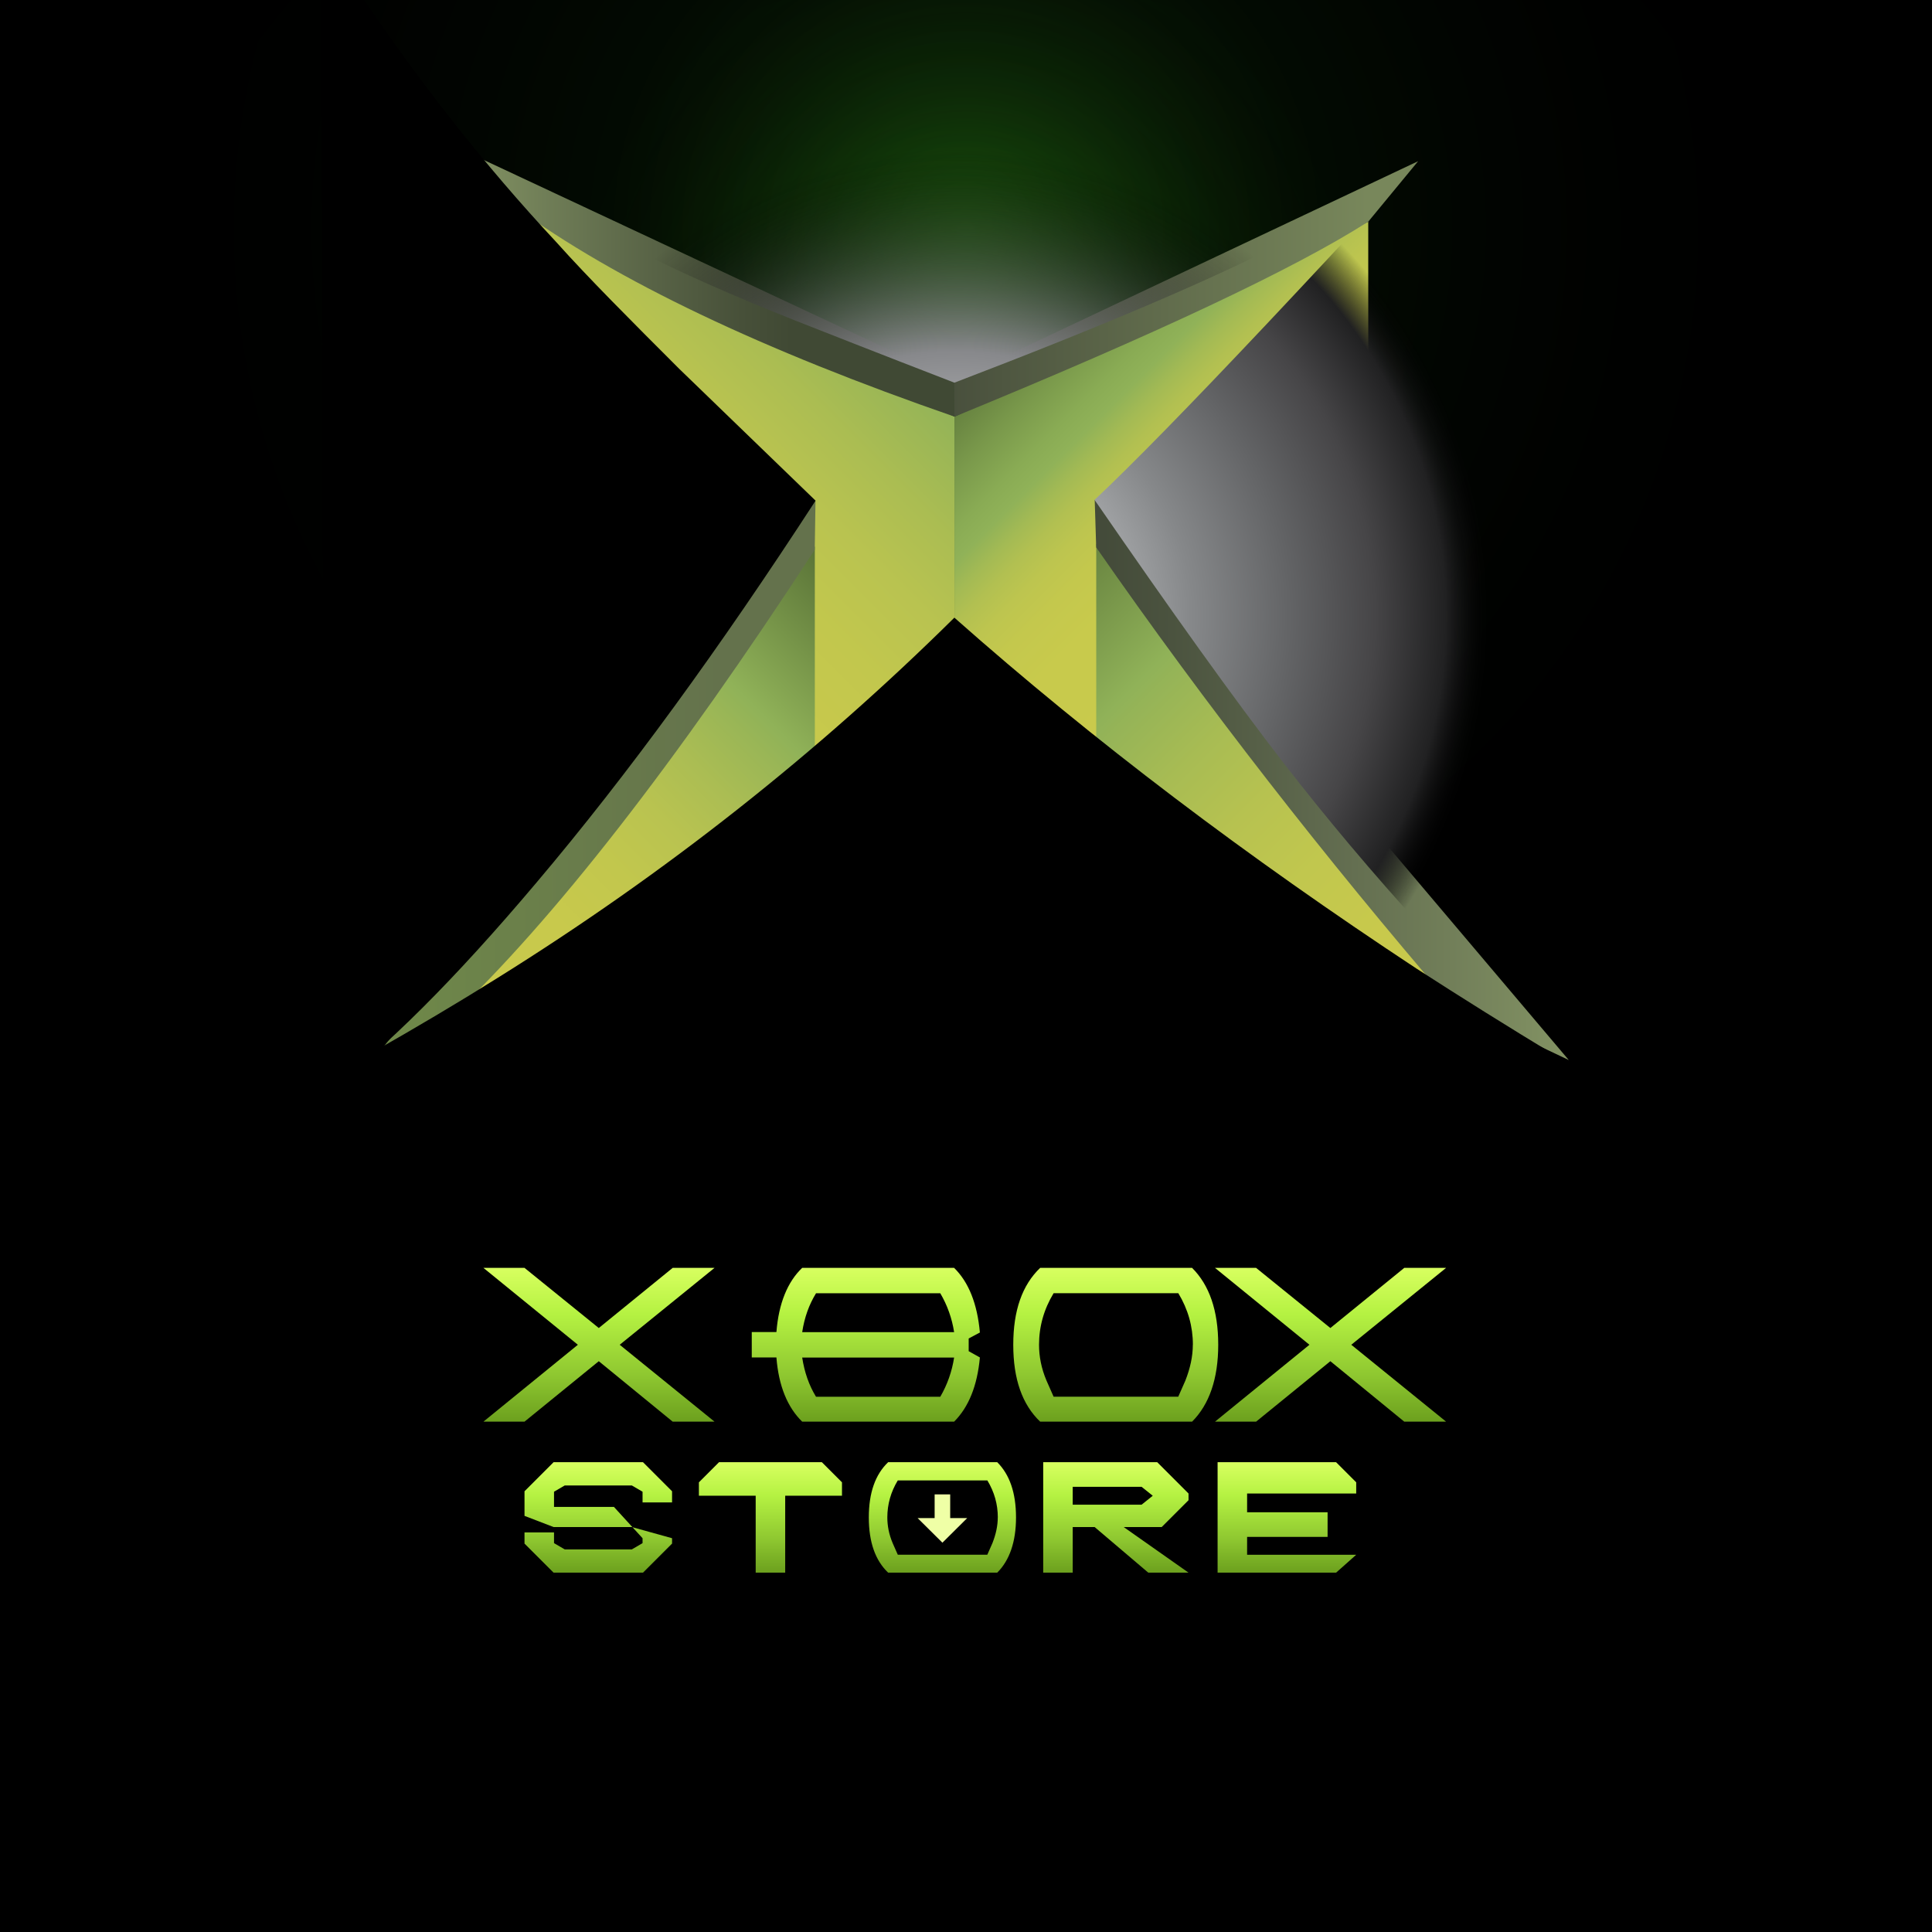
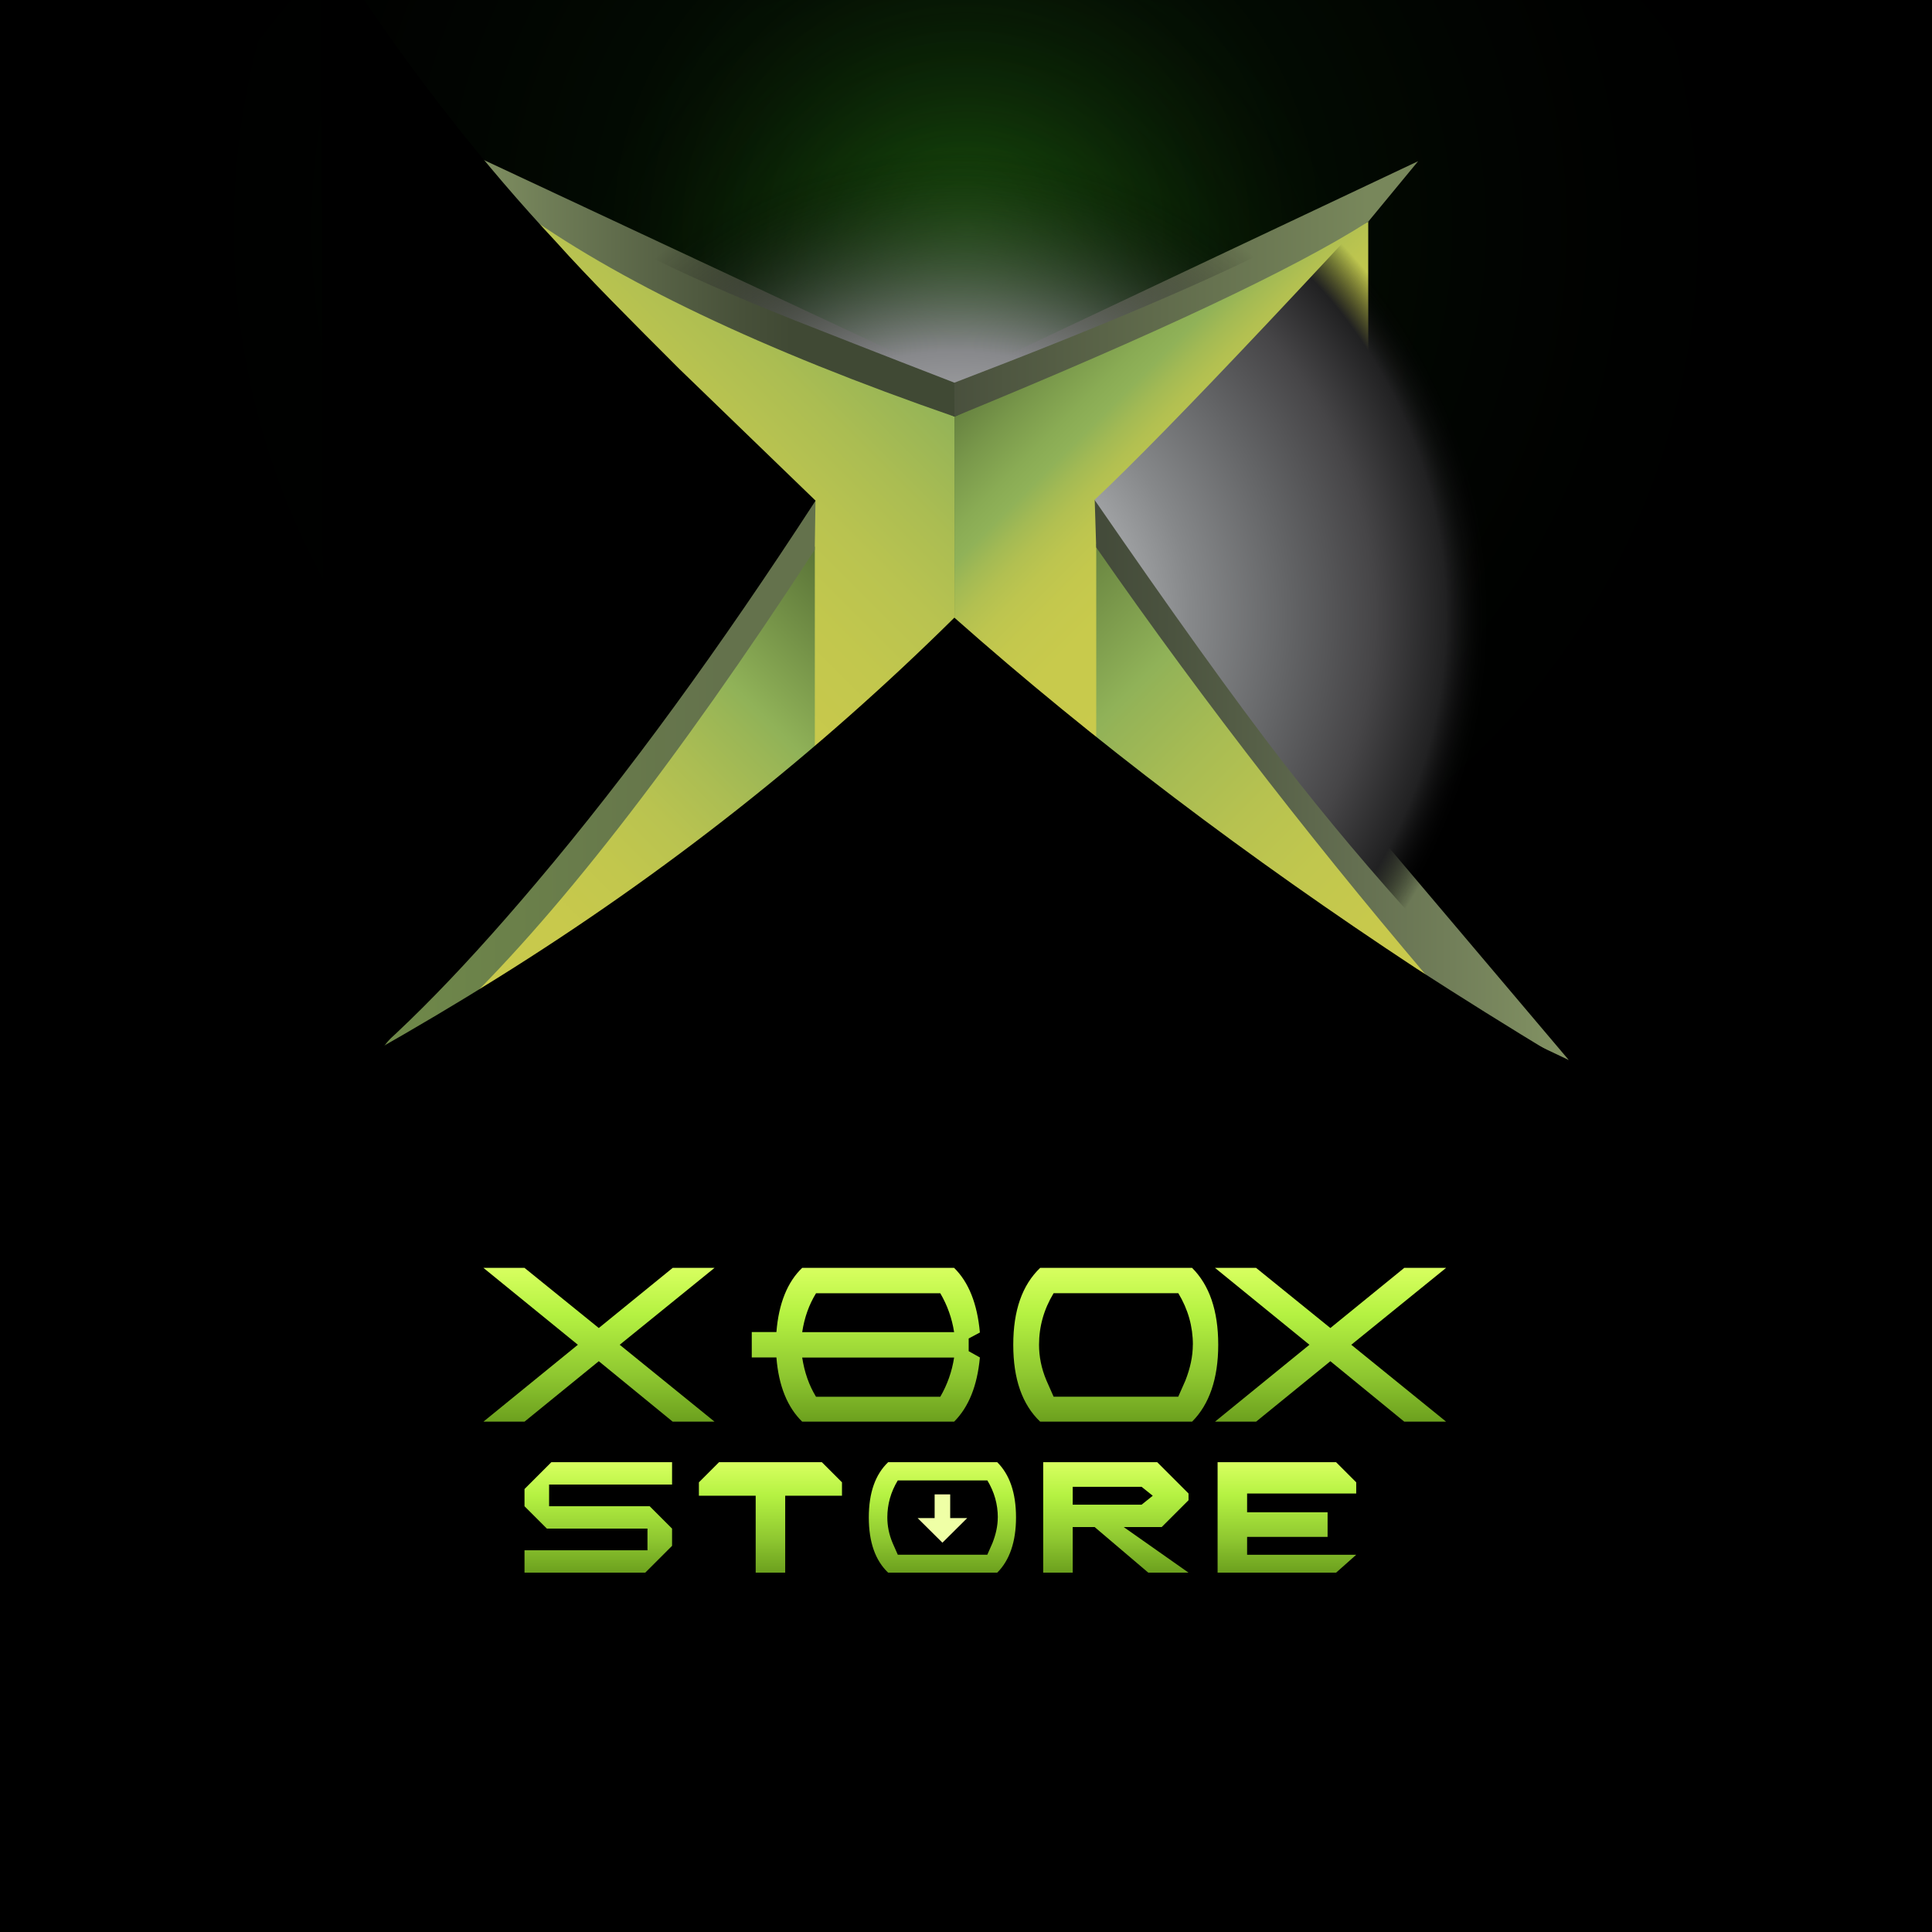
<svg xmlns="http://www.w3.org/2000/svg" width="1024" height="1024" viewBox="0 0 1024 1024">
  <defs>
    <radialGradient id="bgAmbient" cx="50%" cy="30%" r="48%">
      <stop offset="0%" stop-color="#143e0e" stop-opacity="0.85" />
      <stop offset="42%" stop-color="#051504" stop-opacity="0.5" />
      <stop offset="100%" stop-color="#000000" stop-opacity="0" />
    </radialGradient>
    <radialGradient id="jewelHalo" cx="50%" cy="30%" r="35%">
      <stop offset="0%" stop-color="#55db1b" stop-opacity="0.4" />
      <stop offset="45%" stop-color="#2a8c08" stop-opacity="0.15" />
      <stop offset="100%" stop-color="#000000" stop-opacity="0" />
    </radialGradient>
    <linearGradient id="a" gradientUnits="userSpaceOnUse" x1="46.861" y1="91.84" x2="89.075" y2="49.626">
      <stop offset=".17" stop-color="#c9ca4c" />
      <stop offset=".418" stop-color="#c8c94c" />
      <stop offset=".578" stop-color="#c2c74d" />
      <stop offset=".713" stop-color="#b9c350" />
      <stop offset=".834" stop-color="#abbd52" />
      <stop offset=".944" stop-color="#9ab656" />
      <stop offset="1" stop-color="#90b258" />
    </linearGradient>
    <linearGradient id="b" gradientUnits="userSpaceOnUse" x1="99.192" y1="49.682" x2="141.224" y2="91.714">
      <stop offset="0" stop-color="#637e3e" />
      <stop offset=".077" stop-color="#78974a" />
      <stop offset=".151" stop-color="#89ab54" />
      <stop offset=".192" stop-color="#90b258" />
      <stop offset=".197" stop-color="#93b357" />
      <stop offset=".229" stop-color="#a3ba54" />
      <stop offset=".266" stop-color="#b2c051" />
      <stop offset=".309" stop-color="#bdc54f" />
      <stop offset=".362" stop-color="#c4c84d" />
      <stop offset=".437" stop-color="#c8ca4c" />
      <stop offset=".644" stop-color="#c9ca4c" />
    </linearGradient>
    <linearGradient id="c" gradientUnits="userSpaceOnUse" x1="95.597" y1="80.681" x2="139.121" y2="124.205">
      <stop offset="0" stop-color="#66813f" />
      <stop offset=".226" stop-color="#90b258" />
      <stop offset=".259" stop-color="#96b457" />
      <stop offset=".379" stop-color="#a8bc53" />
      <stop offset=".507" stop-color="#b7c250" />
      <stop offset=".644" stop-color="#c1c74e" />
      <stop offset=".798" stop-color="#c8c94c" />
      <stop offset="1" stop-color="#c9ca4c" />
    </linearGradient>
    <linearGradient id="d" gradientUnits="userSpaceOnUse" x1="93.008" y1="81.041" x2="49.484" y2="124.565">
      <stop offset="0" stop-color="#577036" />
      <stop offset=".271" stop-color="#90b258" />
      <stop offset=".316" stop-color="#9ab656" />
      <stop offset=".409" stop-color="#abbd53" />
      <stop offset=".511" stop-color="#b9c350" />
      <stop offset=".623" stop-color="#c2c74d" />
      <stop offset=".756" stop-color="#c8c94c" />
      <stop offset=".961" stop-color="#c9ca4c" />
    </linearGradient>
    <linearGradient id="e" gradientUnits="userSpaceOnUse" x1="44.61" y1="41.834" x2="77.689" y2="41.834">
      <stop offset="0" stop-color="#839363" />
      <stop offset=".234" stop-color="#707e57" />
      <stop offset=".575" stop-color="#586346" />
      <stop offset=".842" stop-color="#475039" />
      <stop offset="1" stop-color="#404934" />
    </linearGradient>
    <linearGradient id="f" gradientUnits="userSpaceOnUse" x1="94.157" y1="42.836" x2="136.326" y2="42.836">
      <stop offset="0" stop-color="#49503d" />
      <stop offset="1" stop-color="#78875b" />
    </linearGradient>
    <linearGradient id="g" gradientUnits="userSpaceOnUse" x1="108.454" y1="92.878" x2="156.773" y2="92.878">
      <stop offset="0" stop-color="#434a39" />
      <stop offset=".165" stop-color="#4b533f" />
      <stop offset=".46" stop-color="#5e684d" />
      <stop offset=".847" stop-color="#78865d" />
      <stop offset="1" stop-color="#839363" />
    </linearGradient>
    <linearGradient id="h" gradientUnits="userSpaceOnUse" x1="24.454" y1="93.351" x2="70.418" y2="93.351">
      <stop offset="0" stop-color="#739148" />
      <stop offset="1" stop-color="#64724c" />
    </linearGradient>
    <radialGradient id="i" cx="94.217" cy="76.235" r="106.617" gradientUnits="userSpaceOnUse">
      <stop offset="0" stop-color="#ffffff" />
      <stop offset=".012" stop-color="#f4f5f5" />
      <stop offset=".122" stop-color="#b6b8ba" />
      <stop offset=".226" stop-color="#86888a" />
      <stop offset=".32" stop-color="#636466" />
      <stop offset=".402" stop-color="#464547" />
      <stop offset=".47" stop-color="#212122" />
      <stop offset=".514" stop-color="#000000" stop-opacity="0" />
    </radialGradient>
    <radialGradient id="j" cx="94.342" cy="76.197" r="108.175" gradientUnits="userSpaceOnUse">
      <stop offset="0" stop-color="#ffffff" />
      <stop offset=".25" stop-color="#87888b" />
      <stop offset=".441" stop-color="#000000" stop-opacity="0" />
    </radialGradient>
    <linearGradient id="brandGrad" x1="0%" y1="0%" x2="0%" y2="100%">
      <stop offset="0%" stop-color="#d8ff60" />
      <stop offset="30%" stop-color="#b5f242" />
      <stop offset="70%" stop-color="#8ec730" />
      <stop offset="100%" stop-color="#6ca01e" />
    </linearGradient>
    <linearGradient id="accentLine" x1="0%" y1="0%" x2="100%" y2="0%">
      <stop offset="0%" stop-color="#55db1b" stop-opacity="0" />
      <stop offset="25%" stop-color="#55db1b" stop-opacity="0.8" />
      <stop offset="50%" stop-color="#d8ff60" stop-opacity="1" />
      <stop offset="75%" stop-color="#55db1b" stop-opacity="0.8" />
      <stop offset="100%" stop-color="#55db1b" stop-opacity="0" />
    </linearGradient>
  </defs>
  <rect width="1024" height="1024" fill="#000000" />
  <circle cx="512" cy="305" r="470" fill="url(#bgAmbient)" />
  <circle cx="512" cy="305" r="320" fill="url(#jewelHalo)" />
  <g transform="translate(512, 310) scale(5.2) translate(-95.4, -73.0)">
    <path d="M94.247 55.859l-42.54-19.882v59.646l42.54-.154v-39.61z" fill="url(#a)" />
    <path d="M136.4 35.978L94.223 55.859v39.765H136.4V35.978z" fill="url(#b)" />
    <path d="M143.662 118.728v-5.239l-34.987-44.697v49.937h34.987z" fill="url(#c)" />
    <path d="M79.992 119.024V69.088l-34.987 44.697v5.239h34.987z" fill="url(#d)" />
    <path d="M42.229 27.809l7.167 6.628c10.327 7.552 25.277 14.641 44.852 21.423v-3.7L42.229 27.809z" fill="url(#e)" />
    <path d="M136.4 35.978l5.086-6.165L94.21 52.152l.01 3.707c20.654-8.478 34.705-15.105 42.18-19.881z" fill="url(#f)" />
    <path d="M108.518 64.325l.153 4.855c11.251 16.184 23.351 31.674 36.143 46.547l12.023 5.703-48.319-57.105z" fill="url(#g)" />
    <path d="M79.983 69.423l.077-5.009-45.774 57.874 8.554-5.165c10.48-9.939 22.887-25.814 37.143-47.7z" fill="url(#h)" />
    <path d="M127.769 91.154c8.786 11.328 18.727 22.272 30.054 32.905l-1.694-110.2c-24.121 26.433-39.996 43.311-47.625 50.476 7.861 11.406 14.255 20.346 19.265 26.819z" fill="url(#i)" />
    <path d="M128.743 37.596c10.634-5.396 17.416-10.635 20.499-15.489l-58.06-6.896-54.685 4.813c4.778 6.551 13.178 12.871 25.2 18.804 4.546 2.312 9.941 4.701 16.336 7.243 2.544 1.003 8.015 3.161 16.184 6.319 15.105-5.778 26.588-10.633 34.526-14.794z" fill="url(#j)" />
    <path d="M33.444 12.473h-3.777l.309 112.435c6.165-4.545 13.332-11.713 21.654-21.576 9.324-11.021 18.726-23.968 28.437-38.917l-13.871-13.41c-5.009-5.01-9.248-9.248-12.562-12.947-7.398-7.938-14.103-16.493-20.19-25.585z" fill="#000000" />
    <path d="M18.307 129.67v4.777H172.51v-3.469c-11.868-6.78-22.271-13.1-31.21-18.88-17.186-11.328-32.906-23.196-47.086-35.758-13.948 13.796-29.438 26.048-46.623 36.761-7.86 4.933-17.031 10.095-27.589 15.721l-1.695.848z" fill="#000000" />
  </g>
  <g fill="url(#brandGrad)" transform="translate(278, 672) scale(3.3)">
    <path d="M15.29 12.35 l15.23-12.35 h-6.72 l-11.87 9.66 -11.93-9.66 h-6.6 l15.17 12.35 -15.17 12.35 h6.6 l11.93-9.71 11.87 9.71 h6.72 l-15.23-12.35z" />
    <g transform="translate(36.5, 0)">
      <path d="M34.84 13.38 v-2.04 l1.8-.96 c-.42-4.62-1.8-8.09-4.14-10.38 H8.1 c-2.34 2.22-3.78 5.7-4.14 10.31 H0 v4.08 h3.96 c.36 4.62 1.8 8.03 4.14 10.31 h24.4 c2.34-2.34 3.72-5.76 4.14-10.31 l-1.8-1.01zm-4.56-9.3 a17.58 17.58 0 0 1 2.22 6.24 H8.1 c.36-2.34 1.08-4.38 2.22-6.24 h19.96zm2.22 10.32 a17.87 17.87 0 0 1-2.22 6.3 H10.32 c-1.14-1.86-1.86-3.96-2.22-6.3 h22.18z" />
    </g>
    <g transform="translate(78.5, 0)">
      <path d="M32.92 12.35 c0-5.52-1.44-9.6-4.2-12.35 H4.32 C1.44 2.76 0 6.84 0 12.35 s1.44 9.6 4.32 12.35 h24.4 c2.76-2.76 4.2-6.9 4.2-12.35zm-4.08 0 c0 1.86-.42 3.78-1.2 5.76 l-1.14 2.58 H6.48 l-1.14-2.58 c-.84-1.98-1.2-3.9-1.2-5.76 0-2.94.78-5.7 2.34-8.28 h20.03 c1.56 2.58 2.34 5.34 2.34 8.28z" />
    </g>
    <g transform="translate(117.5, 0)">
      <path d="M15.29 12.35 l15.23-12.35 h-6.72 l-11.87 9.66 -11.93-9.66 h-6.6 l15.17 12.35 -15.17 12.35 h6.6 l11.93-9.71 11.87 9.71 h6.72 l-15.23-12.35z" />
    </g>
  </g>
  <g fill="url(#brandGrad)" transform="translate(278, 775) scale(2.37)">
-     <path d="M 33 9.0 V 6.5 L 26.5 0 H 6.5 L 0 6.5 V 12.0 L 6.5 14.5 H 24.0 L 33 17.0 V 18.2 L 26.5 24.7 H 6.5 L 0 18.2 V 15.7 H 6.6 V 18.1 L 9.0 19.5 H 24.0 L 26.4 18.1 V 17.0 L 20.0 10.0 H 6.6 V 6.6 L 9.0 5.2 H 24.0 L 26.4 6.6 V 9.0 Z" />
+     <path d="M 6 0 H 33 V 5 H 5.5 V 9.85 H 28 L 33 14.85 V 18.7 L 27 24.7 H 0 V 19.7 H 27.5 V 14.85 H 5 L 0 9.85 V 6 Z" />
    <g transform="translate(39, 0)">
      <path d="M0 4.5 L4.5 0 h23.0 l4.5 4.5 v3.0 h-12.7 v17.2 h-6.6 V7.5 H0 z" />
    </g>
    <g transform="translate(77, 0)">
      <path d="M32.92 12.35 c0-5.52-1.44-9.6-4.2-12.35 H4.32 C1.44 2.76 0 6.84 0 12.35 s1.44 9.6 4.32 12.35 h24.4 c2.76-2.76 4.2-6.9 4.2-12.35zm-4.08 0 c0 1.86-.42 3.78-1.2 5.76 l-1.14 2.58 H6.48 l-1.14-2.58 c-.84-1.98-1.2-3.9-1.2-5.76 0-2.94.78-5.7 2.34-8.28 h20.03 c1.56 2.58 2.34 5.34 2.34 8.28z" />
      <polygon points="16.46,18.0 22.0,12.5 18.2,12.5 18.2,7.2 14.72,7.2 14.72,12.5 10.92,12.5" fill="#efffa6" />
    </g>
    <g transform="translate(116, 0)">
      <path d="M 0 0 H 25.5 L 32.5 7.0 V 8.5 L 26.5 14.5 H 18.0 L 32.5 24.7 H 23.5 L 11.5 14.5 H 6.6 V 24.7 H 0 Z M 6.6 5.5 V 9.5 H 22.0 L 24.5 7.5 L 22.0 5.5 Z" />
    </g>
    <g transform="translate(155, 0)">
      <path d="M0 0 h26.5 l4.5 4.5 v2.5 H6.6 v4.2 h18.0 v5.5 H6.6 v4.0 h24.4 l-4.5 4.0 H0 z" />
    </g>
  </g>
  <line x1="260" y1="870" x2="764" y2="870" stroke="url(#accentLine)" stroke-width="4.5" stroke-linecap="round" />
</svg>
